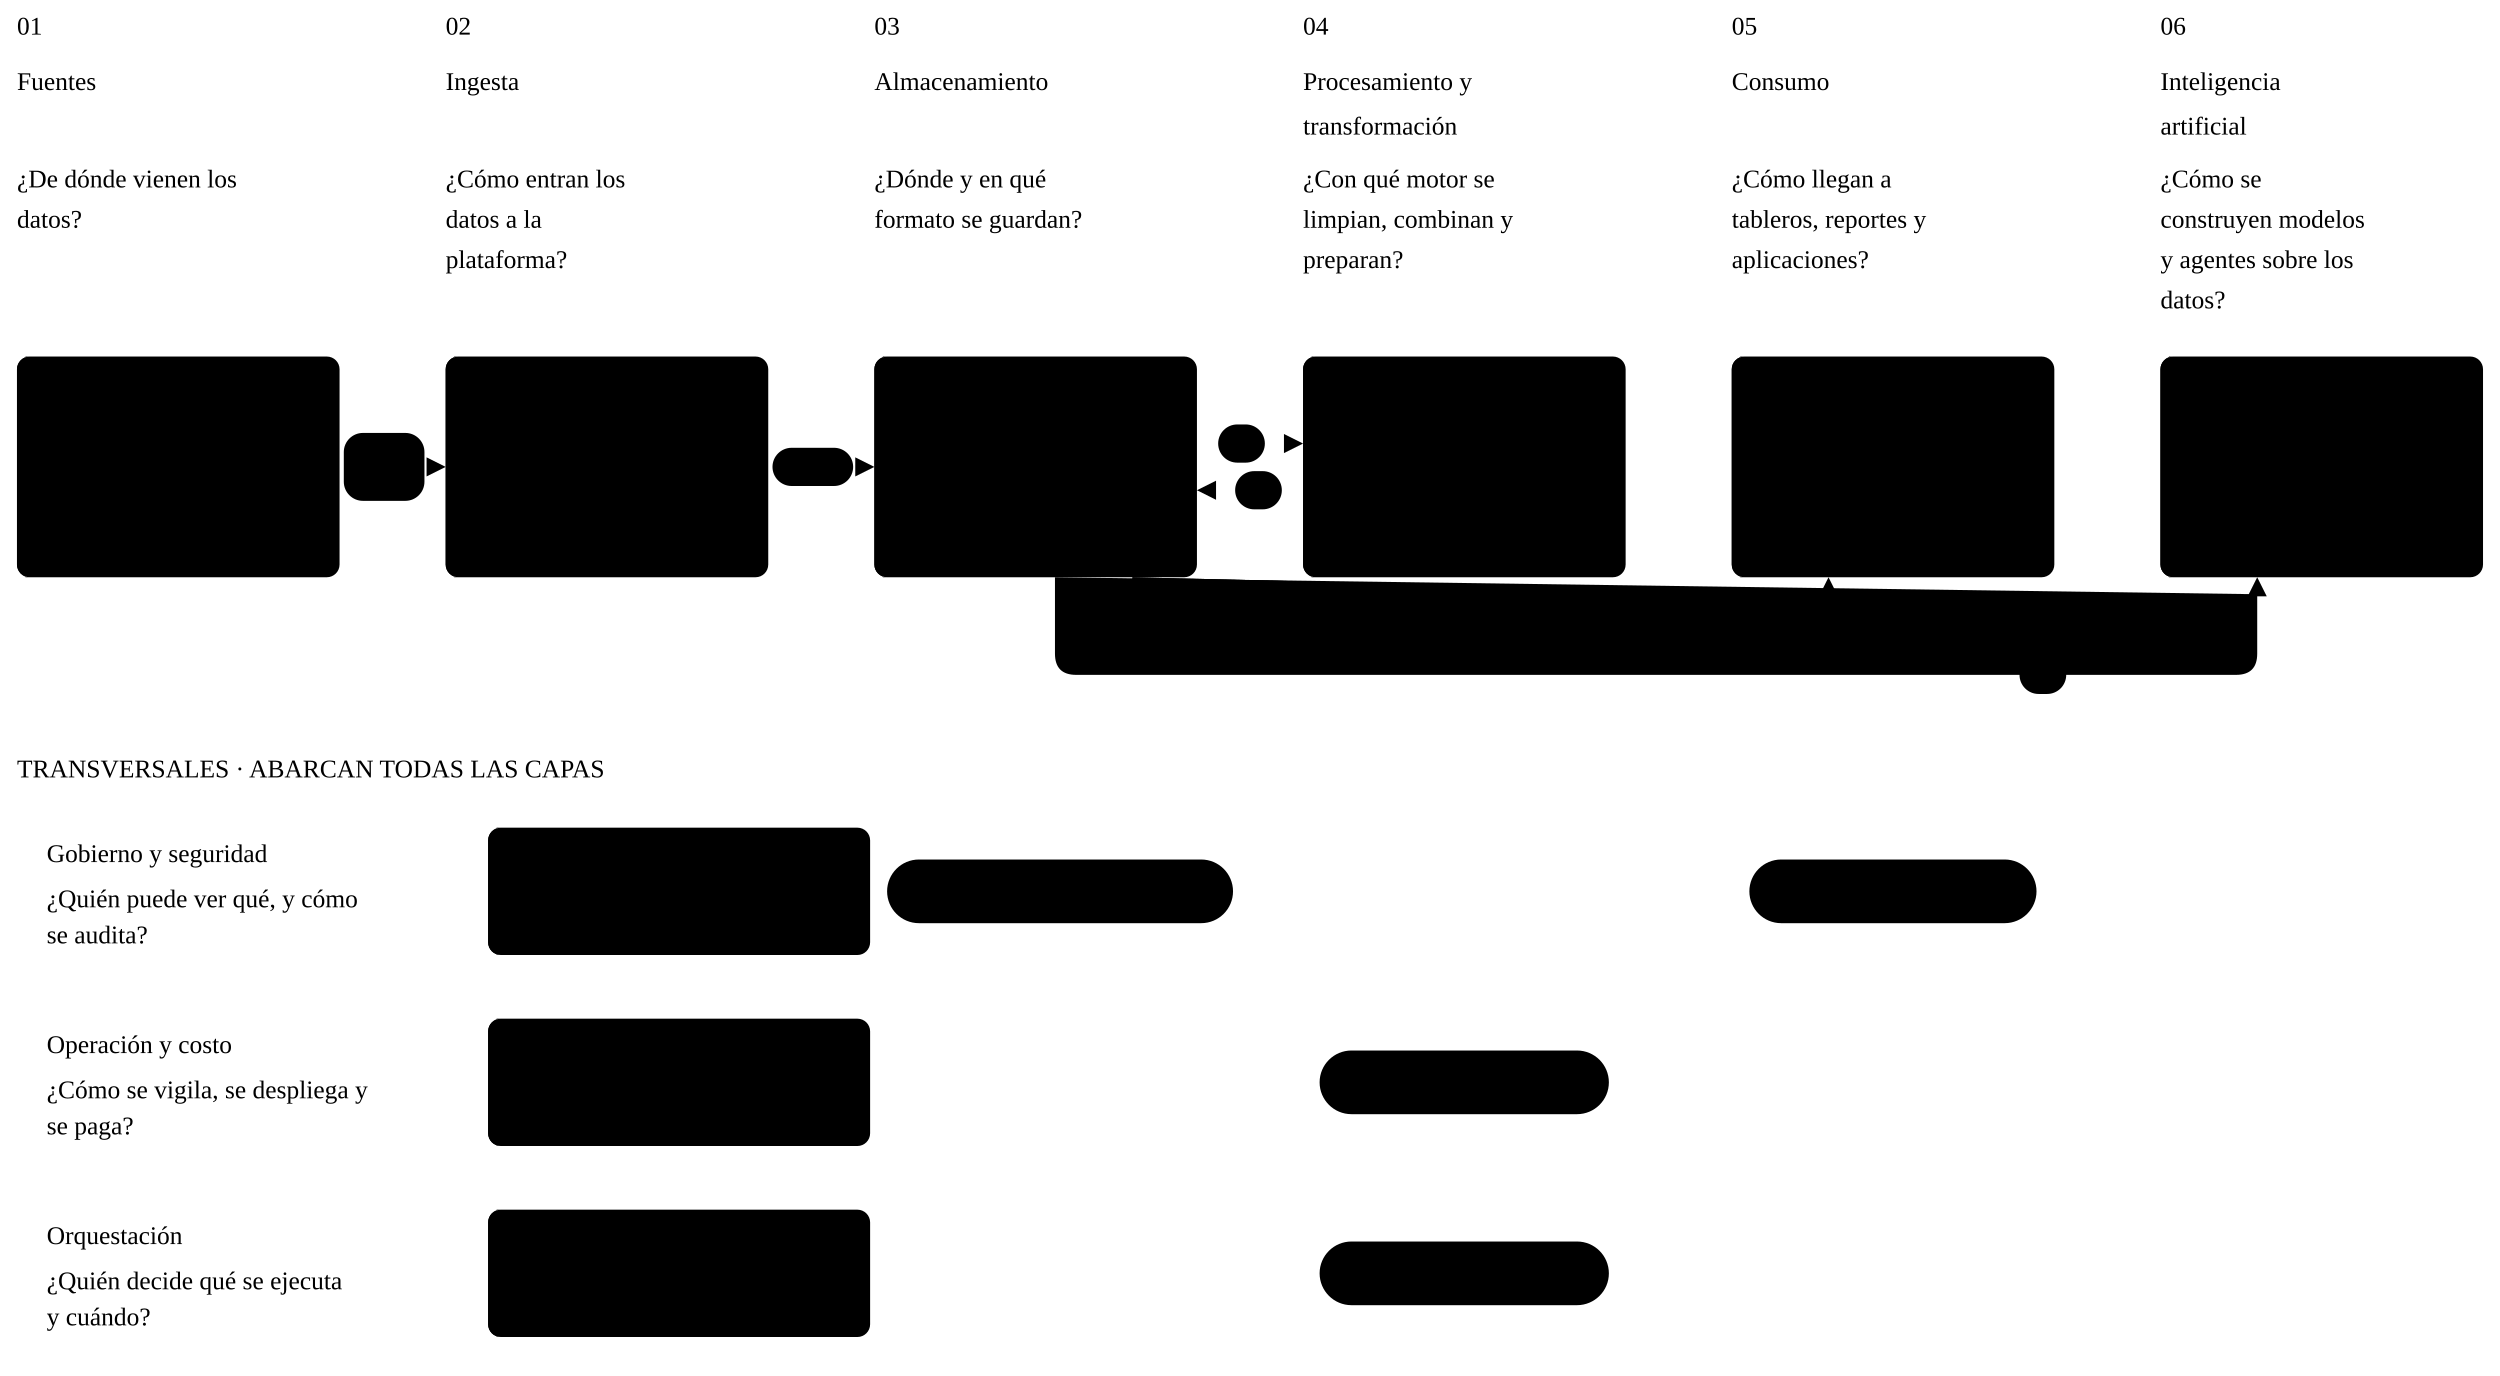
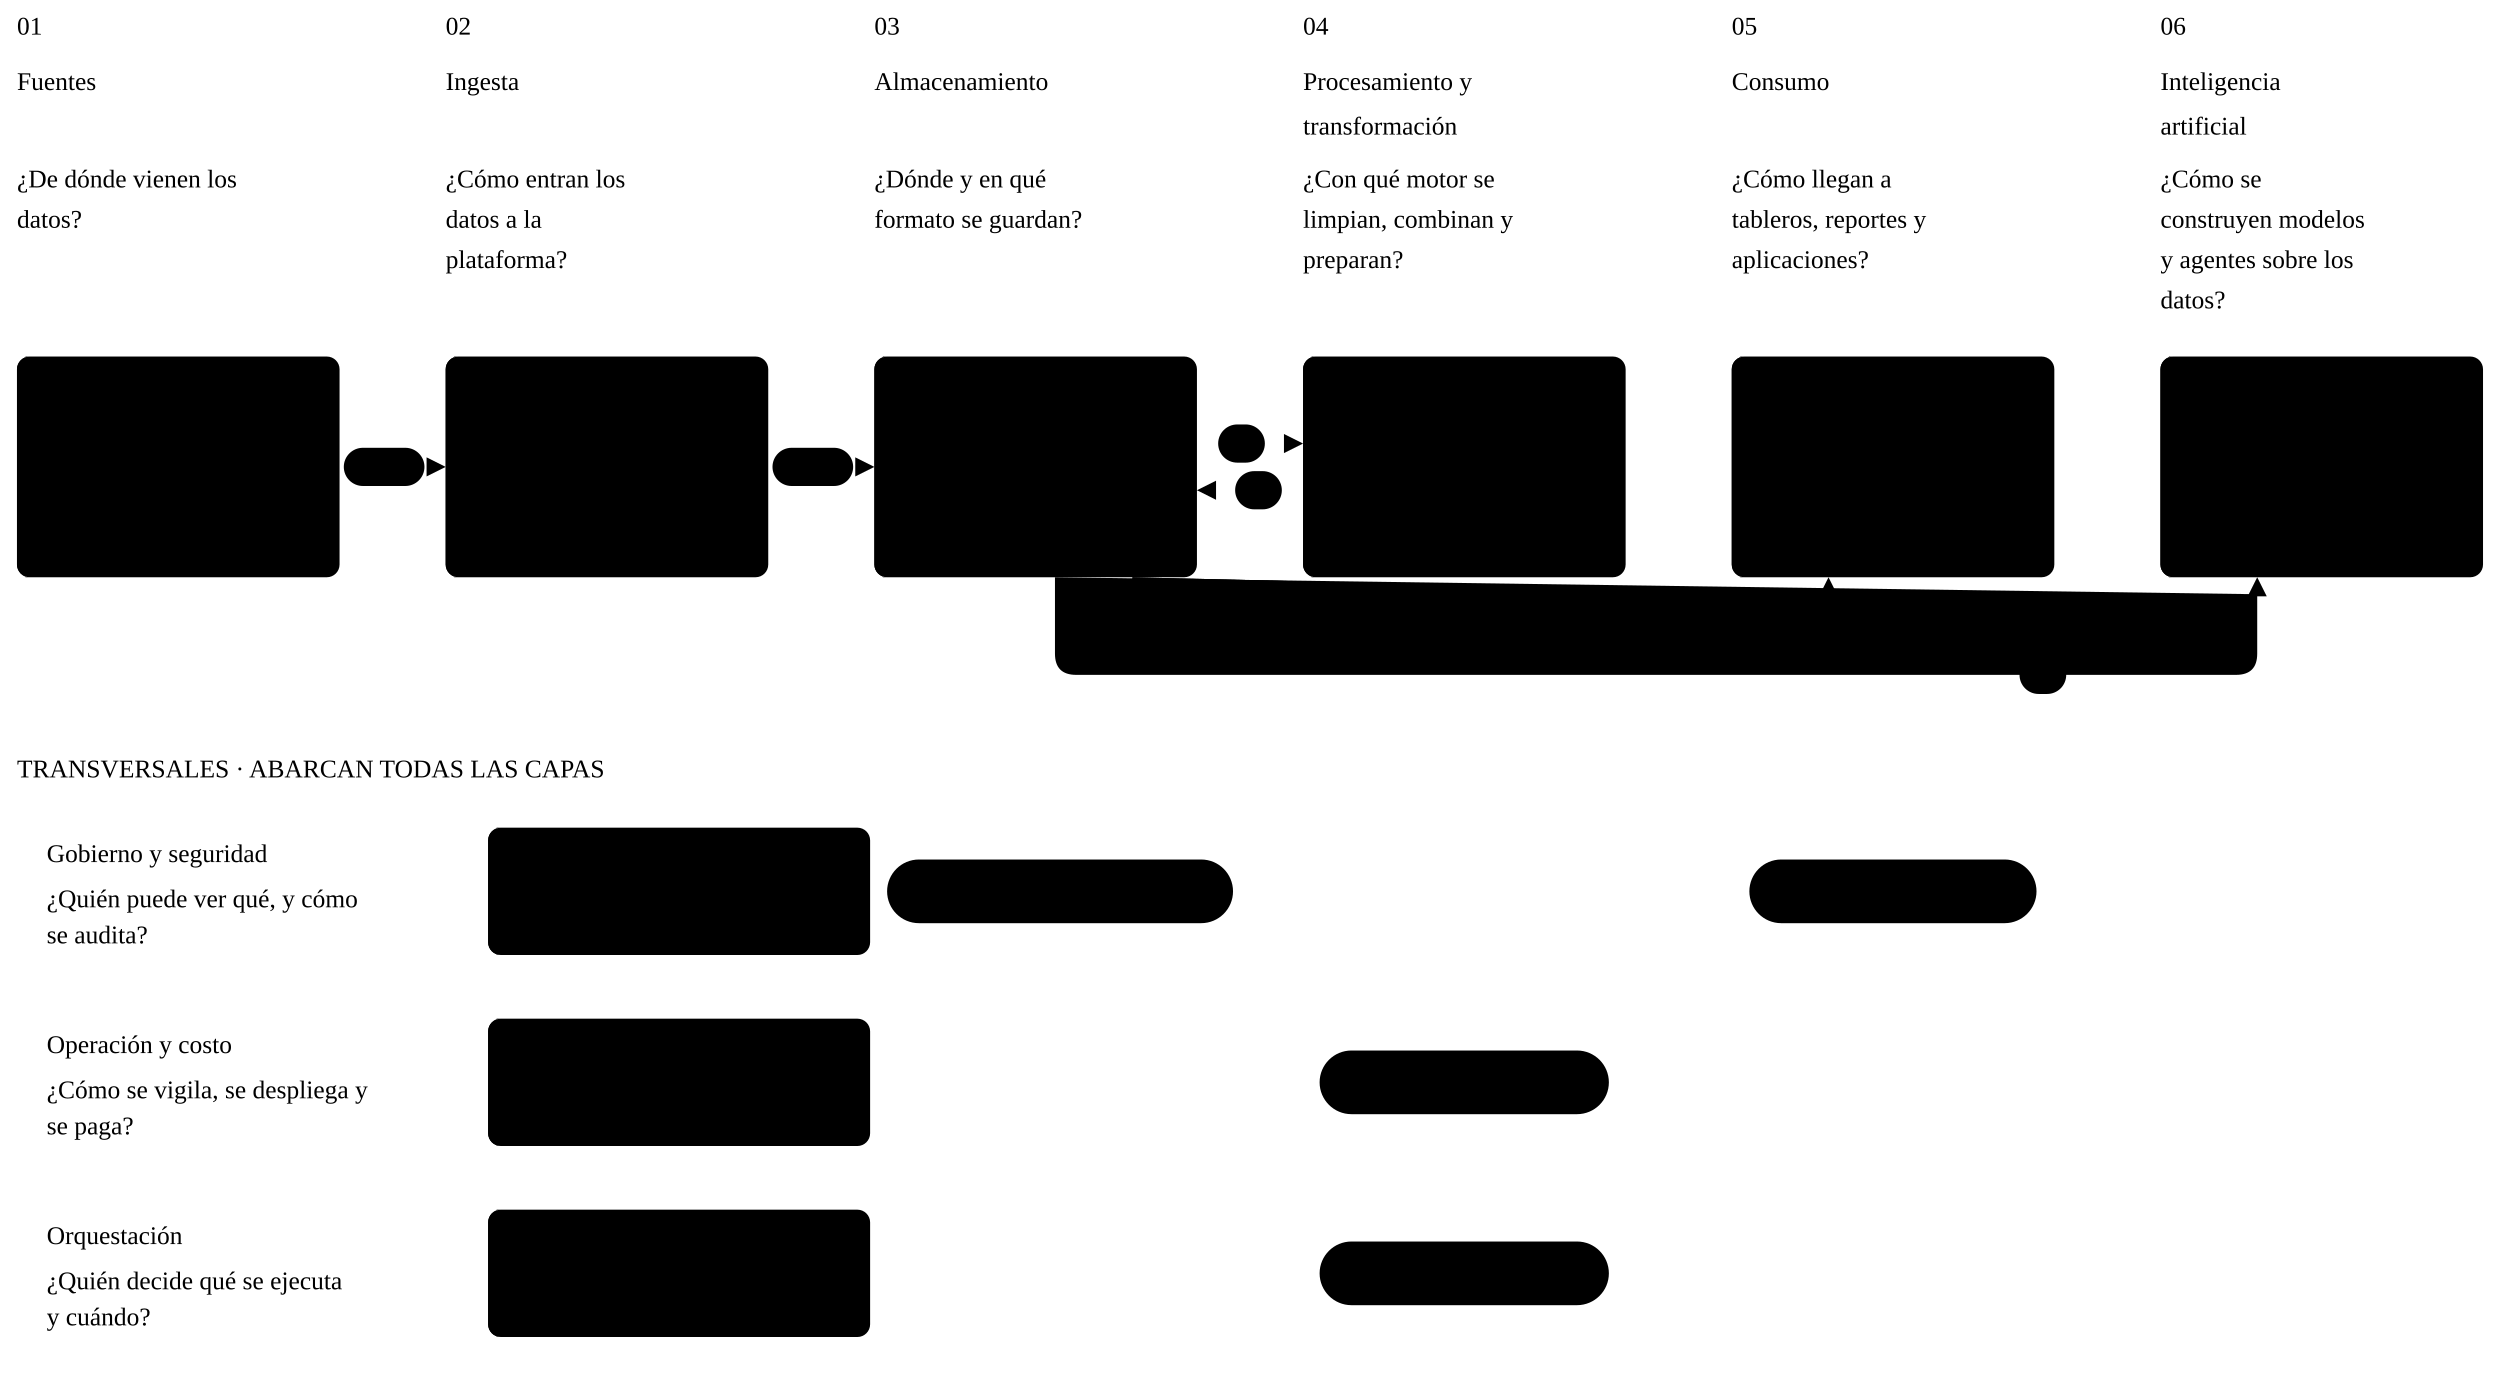
- <svg xmlns="http://www.w3.org/2000/svg" id="plataforma-ejemplo-n1-es-lienzo" class="dg-svg dg-nivel-1" lang="es" viewBox="0 0 1178 648" width="1178" height="648" role="graphics-document document" aria-labelledby="plataforma-ejemplo-n1-es-titulo" aria-describedby="plataforma-ejemplo-n1-es-desc" data-vista="nivel-1">
+ <svg xmlns="http://www.w3.org/2000/svg" id="plataforma-ejemplo-n1-es-lienzo" class="dg-svg dg-nivel1" lang="es" viewBox="0 0 1178 648" width="1178" height="648" role="graphics-document document" aria-labelledby="plataforma-ejemplo-n1-es-titulo" aria-describedby="plataforma-ejemplo-n1-es-desc" data-vista="nivel1">
  <defs>
    <path id="plataforma-ejemplo-n1-es-g-triangulo" d="M0,-7.5 L7.5,6 L-7.5,6 Z" fill="currentColor" />
    <path id="plataforma-ejemplo-n1-es-g-cuadrado" d="M-6.5,-6.5 H6.5 V6.5 H-6.5 Z" fill="currentColor" />
    <path id="plataforma-ejemplo-n1-es-g-rombo" d="M0,-8 L8,0 L0,8 L-8,0 Z" fill="currentColor" />
    <path id="plataforma-ejemplo-n1-es-g-escudo" d="M0,-7.5 L6.5,-5 V0 C6.5,4 3.5,6.3 0,7.8 C-3.5,6.3 -6.5,4 -6.5,0 V-5 Z" fill="currentColor" />
    <path id="plataforma-ejemplo-n1-es-g-circulo" d="M0,-7 A7,7 0 1 1 0,7 A7,7 0 1 1 0,-7 Z" fill="currentColor" />
    <path id="plataforma-ejemplo-n1-es-g-estrella" d="M0.0,-8.2 L2.1,-2.8 L7.8,-2.5 L3.3,1.1 L4.8,6.6 L0.0,3.5 L-4.8,6.6 L-3.3,1.1 L-7.8,-2.5 L-2.1,-2.8 Z" fill="currentColor" />
    <path id="plataforma-ejemplo-n1-es-g-anillo" d="M0,-6 A6,6 0 1 1 0,6 A6,6 0 1 1 0,-6 Z" fill="none" stroke="currentColor" stroke-width="2.6" />
    <path id="plataforma-ejemplo-n1-es-g-barras" d="M-7.5,2 H-4 V7.5 H-7.5 Z M-1.75,-2.5 H1.75 V7.5 H-1.75 Z M4,-7.5 H7.5 V7.5 H4 Z" fill="currentColor" />
    <path id="plataforma-ejemplo-n1-es-m-cuadros" d="M-5.5,-2.5 H-1.5 V1.5 H-5.5 Z M1.5,-2.5 H5.5 V1.5 H1.5 Z M-5.5,3.5 H5.5" fill="currentColor" stroke="currentColor" stroke-width="1.2" />
    <path id="plataforma-ejemplo-n1-es-m-onda" d="M-6,0 C-4.5,-4.5 -1.5,-4.5 0,0 S4.5,4.5 6,0" fill="none" stroke="currentColor" stroke-width="1.6" stroke-linecap="round" stroke-linejoin="round" />
    <path id="plataforma-ejemplo-n1-es-m-ida-y-vuelta" d="M-5.5,-2.5 H4 M1.5,-5 L4.5,-2.5 L1.5,0 M5.5,2.5 H-4 M-1.5,0 L-4.5,2.5 L-1.5,5" fill="none" stroke="currentColor" stroke-width="1.6" stroke-linecap="round" stroke-linejoin="round" />
    <path id="plataforma-ejemplo-n1-es-m-enlace" d="M-1.2,-3 H-3.5 A3,3 0 0 0 -3.5,3 H-1.2 M1.2,-3 H3.5 A3,3 0 0 1 3.5,3 H1.2 M-2.5,0 H2.5" fill="none" stroke="currentColor" stroke-width="1.6" stroke-linecap="round" stroke-linejoin="round" />
    <path id="plataforma-ejemplo-n1-es-k-vigente" d="M-4.5,0.5 L-1.5,3.5 L4.5,-3.5" fill="none" stroke="currentColor" stroke-width="1.8" stroke-linecap="round" stroke-linejoin="round" />
    <path id="plataforma-ejemplo-n1-es-k-revisar" d="M0,-6.6 L6.8,5 H-6.8 Z M0,-2.3 V0.8 M0,3.05 V3.15" fill="none" stroke="currentColor" stroke-width="1.6" stroke-linecap="round" stroke-linejoin="round" />
    <path id="plataforma-ejemplo-n1-es-k-vencido" d="M-3.8,-3.8 L3.8,3.8 M3.8,-3.8 L-3.8,3.8" fill="none" stroke="currentColor" stroke-width="1.8" stroke-linecap="round" stroke-linejoin="round" />
-     <path id="plataforma-ejemplo-n1-es-k-envia" d="M0,5 V-4 M-3.5,-1 L0,-4.5 L3.5,-1" fill="none" stroke="currentColor" stroke-width="1.8" stroke-linecap="round" stroke-linejoin="round" />
-     <path id="plataforma-ejemplo-n1-es-k-recibe" d="M0,-5 V4 M-3.5,1 L0,4.5 L3.5,1" fill="none" stroke="currentColor" stroke-width="1.8" stroke-linecap="round" stroke-linejoin="round" />
+     <path id="plataforma-ejemplo-n1-es-k-envia" d="M-5,0 H4 M1,-3.5 L4.5,0 L1,3.5" fill="none" stroke="currentColor" stroke-width="1.8" stroke-linecap="round" stroke-linejoin="round" />
+     <path id="plataforma-ejemplo-n1-es-k-recibe" d="M5,0 H-4 M-1,-3.5 L-4.5,0 L-1,3.5" fill="none" stroke="currentColor" stroke-width="1.8" stroke-linecap="round" stroke-linejoin="round" />
    <path id="plataforma-ejemplo-n1-es-k-doc" d="M-4,-5.5 H2 L4.5,-3 V5.5 H-4 Z M-1.5,-1 H2 M-1.5,2 H2" fill="none" stroke="currentColor" stroke-width="1.3" stroke-linecap="round" stroke-linejoin="round" />
    <path id="plataforma-ejemplo-n1-es-k-rama" d="M-5,-3 H5 M-5,3 H5 M1.5,-6 L5,-3 L1.5,0 M1.5,0 L5,3 L1.5,6" fill="none" stroke="currentColor" stroke-width="1.6" stroke-linecap="round" stroke-linejoin="round" />
  </defs>
  <g class="dg-guias" aria-hidden="true" data-dueno="canales">
    <path class="dg-guia" d="M185,0 V340" />
    <path class="dg-guia" d="M387,0 V340" />
    <path class="dg-guia" d="M589,0 V340" />
    <path class="dg-guia" d="M791,0 V340" />
    <path class="dg-guia" d="M993,0 V340" />
  </g>
  <g id="plataforma-ejemplo-n1-es-b-fuentes" role="group" aria-label="Fuentes: ¿De dónde vienen los datos?" data-dueno="fuentes">
    <text class="dg-t-num">
      <tspan x="8" y="16.3">01</tspan>
    </text>
    <text class="dg-t-banda">
      <tspan x="8" y="42.4">Fuentes</tspan>
    </text>
    <text class="dg-t-pregunta">
      <tspan x="8" y="88.3">¿De dónde vienen los</tspan>
      <tspan x="8" y="107.3">datos?</tspan>
    </text>
  </g>
  <g id="plataforma-ejemplo-n1-es-b-ingesta" role="group" aria-label="Ingesta: ¿Cómo entran los datos a la plataforma?" data-dueno="ingesta">
    <text class="dg-t-num">
      <tspan x="210" y="16.3">02</tspan>
    </text>
    <text class="dg-t-banda">
      <tspan x="210" y="42.4">Ingesta</tspan>
    </text>
    <text class="dg-t-pregunta">
      <tspan x="210" y="88.3">¿Cómo entran los</tspan>
      <tspan x="210" y="107.3">datos a la</tspan>
      <tspan x="210" y="126.3">plataforma?</tspan>
    </text>
  </g>
  <g id="plataforma-ejemplo-n1-es-b-almacenamiento" role="group" aria-label="Almacenamiento: ¿Dónde y en qué formato se guardan?" data-dueno="almacenamiento">
    <text class="dg-t-num">
      <tspan x="412" y="16.3">03</tspan>
    </text>
    <text class="dg-t-banda">
      <tspan x="412" y="42.4">Almacenamiento</tspan>
    </text>
    <text class="dg-t-pregunta">
      <tspan x="412" y="88.3">¿Dónde y en qué</tspan>
      <tspan x="412" y="107.3">formato se guardan?</tspan>
    </text>
  </g>
  <g id="plataforma-ejemplo-n1-es-b-procesamiento" role="group" aria-label="Procesamiento y transformación: ¿Con qué motor se limpian, combinan y preparan?" data-dueno="procesamiento">
    <text class="dg-t-num">
      <tspan x="614" y="16.3">04</tspan>
    </text>
    <text class="dg-t-banda">
      <tspan x="614" y="42.4">Procesamiento y</tspan>
      <tspan x="614" y="63.4">transformación</tspan>
    </text>
    <text class="dg-t-pregunta">
      <tspan x="614" y="88.3">¿Con qué motor se</tspan>
      <tspan x="614" y="107.3">limpian, combinan y</tspan>
      <tspan x="614" y="126.3">preparan?</tspan>
    </text>
  </g>
  <g id="plataforma-ejemplo-n1-es-b-consumo" role="group" aria-label="Consumo: ¿Cómo llegan a tableros, reportes y aplicaciones?" data-dueno="consumo">
    <text class="dg-t-num">
      <tspan x="816" y="16.3">05</tspan>
    </text>
    <text class="dg-t-banda">
      <tspan x="816" y="42.4">Consumo</tspan>
    </text>
    <text class="dg-t-pregunta">
      <tspan x="816" y="88.3">¿Cómo llegan a</tspan>
      <tspan x="816" y="107.3">tableros, reportes y</tspan>
      <tspan x="816" y="126.3">aplicaciones?</tspan>
    </text>
  </g>
  <g id="plataforma-ejemplo-n1-es-b-ia" role="group" aria-label="Inteligencia artificial: ¿Cómo se construyen modelos y agentes sobre los datos?" data-dueno="ia">
    <text class="dg-t-num">
      <tspan x="1018" y="16.3">06</tspan>
    </text>
    <text class="dg-t-banda">
      <tspan x="1018" y="42.4">Inteligencia</tspan>
      <tspan x="1018" y="63.4">artificial</tspan>
    </text>
    <text class="dg-t-pregunta">
      <tspan x="1018" y="88.3">¿Cómo se</tspan>
      <tspan x="1018" y="107.3">construyen modelos</tspan>
      <tspan x="1018" y="126.3">y agentes sobre los</tspan>
      <tspan x="1018" y="145.3">datos?</tspan>
    </text>
  </g>
  <g id="plataforma-ejemplo-n1-es-e-origen" class="dg-elem" role="graphics-symbol img" tabindex="0" aria-label="Sistemas de origen. Donde nacen los datos del negocio. Componentes: Sistema de admisiones." data-dueno="origen" data-nodos="sistema-admisiones">
    <rect class="dg-card" data-caja="" x="8" y="168" width="152" height="104" rx="6" />
    <path class="dg-f-tipo-7" d="M14,168 H12 V272 H14 A6,6 0 0 1 8,266 V174 A6,6 0 0 1 14,168 Z" />
    <use class="dg-c-tipo-7" href="#plataforma-ejemplo-n1-es-g-anillo" x="31" y="190.9" />
    <text class="dg-t-nombre">
      <tspan x="46" y="196.5">Sistemas de</tspan>
      <tspan x="46" y="216.5">origen</tspan>
    </text>
    <text class="dg-t-meta">
      <tspan x="26" y="253.5">1 componente</tspan>
    </text>
  </g>
  <g id="plataforma-ejemplo-n1-es-e-entrada" class="dg-elem" role="graphics-symbol img" tabindex="0" aria-label="Entrada de datos. Trae los datos a la plataforma, en tandas o a medida que cambian. Componentes: Conector de bases relacionales, Captura de cambios." data-dueno="entrada" data-nodos="conector-relacional captura-cambios">
    <rect class="dg-card" data-caja="" x="210" y="168" width="152" height="104" rx="6" />
    <path class="dg-f-tipo-1" d="M216,168 H214 V272 H216 A6,6 0 0 1 210,266 V174 A6,6 0 0 1 216,168 Z" />
    <use class="dg-c-tipo-1" href="#plataforma-ejemplo-n1-es-g-triangulo" x="233" y="190.9" />
    <text class="dg-t-nombre">
      <tspan x="248" y="196.5">Entrada de</tspan>
      <tspan x="248" y="216.5">datos</tspan>
    </text>
    <text class="dg-t-meta">
      <tspan x="228" y="253.5">2 componentes</tspan>
    </text>
  </g>
  <g id="plataforma-ejemplo-n1-es-e-almacen" class="dg-elem" role="graphics-symbol img" tabindex="0" aria-label="Almacén central. Guarda todos los datos en un formato que otras herramientas pueden leer. Componentes: Zona de datos crudos, Tablas limpias en formato abierto." data-dueno="almacen" data-nodos="capa-cruda almacen-tablas-abiertas">
    <rect class="dg-card" data-caja="" x="412" y="168" width="152" height="104" rx="6" />
    <path class="dg-f-tipo-2" d="M418,168 H416 V272 H418 A6,6 0 0 1 412,266 V174 A6,6 0 0 1 418,168 Z" />
    <use class="dg-c-tipo-2" href="#plataforma-ejemplo-n1-es-g-cuadrado" x="435" y="190.9" />
    <text class="dg-t-nombre">
      <tspan x="450" y="196.5">Almacén</tspan>
      <tspan x="450" y="216.5">central</tspan>
    </text>
    <text class="dg-t-meta">
      <tspan x="430" y="253.5">2 componentes</tspan>
    </text>
  </g>
  <g id="plataforma-ejemplo-n1-es-e-preparacion" class="dg-elem" role="graphics-symbol img" tabindex="0" aria-label="Preparación. Limpia y combina los datos para que sirvan. Componentes: Motor de transformación, Canalizaciones declarativas." data-dueno="preparacion" data-nodos="motor-transformacion canalizacion-declarativa">
    <rect class="dg-card" data-caja="" x="614" y="168" width="152" height="104" rx="6" />
    <path class="dg-f-tipo-3" d="M620,168 H618 V272 H620 A6,6 0 0 1 614,266 V174 A6,6 0 0 1 620,168 Z" />
    <use class="dg-c-tipo-3" href="#plataforma-ejemplo-n1-es-g-rombo" x="637" y="190.9" />
    <text class="dg-t-nombre">
      <tspan x="652" y="196.5">Preparación</tspan>
    </text>
    <text class="dg-t-meta">
      <tspan x="632" y="253.5">2 componentes</tspan>
    </text>
  </g>
  <g id="plataforma-ejemplo-n1-es-e-consumo-bi" class="dg-elem" role="graphics-symbol img" tabindex="0" aria-label="Tableros. Convierte los datos en indicadores que la gente consulta. Componentes: Modelo semántico, Tablero de ocupación." data-dueno="consumo-bi" data-nodos="modelo-semantico tablero">
    <rect class="dg-card" data-caja="" x="816" y="168" width="152" height="104" rx="6" />
    <path class="dg-f-tipo-5" d="M822,168 H820 V272 H822 A6,6 0 0 1 816,266 V174 A6,6 0 0 1 822,168 Z" />
    <use class="dg-c-tipo-5" href="#plataforma-ejemplo-n1-es-g-circulo" x="839" y="190.9" />
    <text class="dg-t-nombre">
      <tspan x="854" y="196.5">Tableros</tspan>
    </text>
    <text class="dg-t-meta">
      <tspan x="834" y="253.5">2 componentes</tspan>
    </text>
  </g>
  <g id="plataforma-ejemplo-n1-es-e-agentes" class="dg-elem" role="graphics-symbol img" tabindex="0" aria-label="Agentes. Responde preguntas usando los datos como contexto. Componentes: Agente de preguntas sobre datos." data-dueno="agentes" data-nodos="agente-datos">
    <rect class="dg-card" data-caja="" x="1018" y="168" width="152" height="104" rx="6" />
    <path class="dg-f-tipo-6" d="M1024,168 H1022 V272 H1024 A6,6 0 0 1 1018,266 V174 A6,6 0 0 1 1024,168 Z" />
    <use class="dg-c-tipo-6" href="#plataforma-ejemplo-n1-es-g-estrella" x="1041" y="190.9" />
    <text class="dg-t-nombre">
      <tspan x="1056" y="196.5">Agentes</tspan>
    </text>
    <g class="dg-madurez">
      <rect class="dg-madurez-caja" x="1036.5" y="225.5" width="7" height="11" rx="1.5" />
      <rect class="dg-madurez-nivel" x="1036.5" y="228.5" width="7" height="8" rx="1" />
    </g>
    <text class="dg-t-meta">
      <tspan x="1050" y="235.5">Vista previa</tspan>
      <tspan x="1050" y="253.5">pública</tspan>
    </text>
  </g>
  <g class="dg-flujo dg-haz" aria-hidden="true" data-dueno="origen.entrada">
    <path class="dg-linea" d="M160,220 L202,220" />
    <path class="dg-punta" d="M210,220 L201,224.5 L201,215.5 Z" />
  </g>
  <g class="dg-flujo dg-haz" aria-hidden="true" data-dueno="entrada.almacen">
    <path class="dg-linea" d="M362,220 L404,220" />
    <path class="dg-punta" d="M412,220 L403,224.5 L403,215.5 Z" />
  </g>
  <g class="dg-flujo dg-linea-discontinua" aria-hidden="true" data-dueno="almacen.preparacion">
    <path class="dg-linea" d="M564,209 L606,209" />
    <path class="dg-punta" d="M614,209 L605,213.5 L605,204.5 Z" />
  </g>
  <g class="dg-flujo dg-linea-discontinua" aria-hidden="true" data-dueno="preparacion.almacen">
    <path class="dg-linea" d="M614,231 L572,231" />
    <path class="dg-punta" d="M564,231 L573,226.5 L573,235.5 Z" />
  </g>
  <g class="dg-flujo dg-linea-doble" aria-hidden="true" data-dueno="almacen.consumo-bi">
    <path class="dg-linea dg-doble-ext" d="M533.6,272 L533.6,286 Q533.6,296 543.6,296 L853.6,296 Q861.6,296 861.6,288 L861.6,280" />
    <path class="dg-linea dg-doble-int" d="M533.6,272 L533.6,286 Q533.6,296 543.6,296 L853.6,296 Q861.6,296 861.6,288 L861.6,280" />
    <path class="dg-punta" d="M861.6,272 L866.1,281 L857.1,281 Z" />
  </g>
  <g class="dg-flujo dg-linea-punteada" aria-hidden="true" data-dueno="almacen.agentes">
    <path class="dg-linea" d="M497.1,272 L497.1,308 Q497.1,318 507.1,318 L1053.6,318 Q1063.6,318 1063.6,308 L1063.6,280" />
    <path class="dg-punta" d="M1063.6,272 L1068.1,281 L1059.1,281 Z" />
  </g>
  <g class="dg-etiqueta" aria-hidden="true" data-dueno="origen.entrada">
-     <rect x="162" y="204" width="38" height="32" rx="9" />
-     <use class="dg-marca" href="#plataforma-ejemplo-n1-es-m-cuadros" x="173" y="213" />
-     <use class="dg-marca" href="#plataforma-ejemplo-n1-es-m-onda" x="189" y="213" />
-     <use class="dg-marca" href="#plataforma-ejemplo-n1-es-m-ida-y-vuelta" x="173" y="227" />
-     <use class="dg-marca" href="#plataforma-ejemplo-n1-es-m-enlace" x="189" y="227" />
+     <rect x="162" y="211" width="38" height="18" rx="9" />
+     <use class="dg-marca" href="#plataforma-ejemplo-n1-es-m-cuadros" x="173" y="220" />
+     <use class="dg-marca" href="#plataforma-ejemplo-n1-es-m-onda" x="189" y="220" />
  </g>
  <g class="dg-etiqueta" aria-hidden="true" data-dueno="entrada.almacen">
    <rect x="364" y="211" width="38" height="18" rx="9" />
    <use class="dg-marca" href="#plataforma-ejemplo-n1-es-m-cuadros" x="375" y="220" />
    <use class="dg-marca" href="#plataforma-ejemplo-n1-es-m-onda" x="391" y="220" />
  </g>
  <g class="dg-etiqueta" aria-hidden="true" data-dueno="almacen.preparacion">
    <rect x="574" y="200" width="22" height="18" rx="9" />
    <use class="dg-marca" href="#plataforma-ejemplo-n1-es-m-cuadros" x="585" y="209" />
  </g>
  <g class="dg-etiqueta" aria-hidden="true" data-dueno="preparacion.almacen">
    <rect x="582" y="222" width="22" height="18" rx="9" />
    <use class="dg-marca" href="#plataforma-ejemplo-n1-es-m-cuadros" x="593" y="231" />
  </g>
  <g class="dg-etiqueta" aria-hidden="true" data-dueno="almacen.consumo-bi">
    <rect x="686.6" y="287" width="22" height="18" rx="9" />
    <use class="dg-marca" href="#plataforma-ejemplo-n1-es-m-enlace" x="697.6" y="296" />
  </g>
  <g class="dg-etiqueta" aria-hidden="true" data-dueno="almacen.agentes">
    <rect x="951.6" y="309" width="22" height="18" rx="9" />
    <use class="dg-marca" href="#plataforma-ejemplo-n1-es-m-ida-y-vuelta" x="962.6" y="318" />
  </g>
  <g class="dg-rotulo" aria-hidden="true" data-dueno="franjas">
    <text class="dg-t-num">
      <tspan x="8" y="366.3">TRANSVERSALES · ABARCAN TODAS LAS CAPAS</tspan>
    </text>
  </g>
  <g id="plataforma-ejemplo-n1-es-b-gobierno" role="group" aria-label="Gobierno y seguridad: ¿Quién puede ver qué, y cómo se audita?" data-dueno="gobierno">
    <path class="dg-franja-filete" d="M8,380 H1170" />
    <text class="dg-t-banda dg-t-banda-franja">
      <tspan x="22" y="406.2">Gobierno y seguridad</tspan>
    </text>
    <text class="dg-t-pregunta dg-t-pregunta-franja">
      <tspan x="22" y="427.5">¿Quién puede ver qué, y cómo</tspan>
      <tspan x="22" y="444.5">se audita?</tspan>
    </text>
  </g>
  <g id="plataforma-ejemplo-n1-es-e-gobierno" class="dg-elem dg-elem-compacto" role="graphics-symbol img" tabindex="0" aria-label="Gobierno. Decide quién ve qué y deja rastro de cada acceso. Componentes: Catálogo central, Filtros por fila y enmascaramiento." data-dueno="gobierno" data-nodos="catalogo-central filtros-filas">
    <rect class="dg-card" data-caja="" x="230" y="390" width="180" height="60" rx="6" />
    <path class="dg-f-tipo-4" d="M236,390 H234 V450 H236 A6,6 0 0 1 230,444 V396 A6,6 0 0 1 236,390 Z" />
    <use class="dg-c-tipo-4" href="#plataforma-ejemplo-n1-es-g-escudo" x="252" y="420" />
    <text class="dg-t-nombre dg-t-nombre-compacto">
      <tspan x="270" y="416.8">Gobierno</tspan>
    </text>
    <text class="dg-t-meta dg-t-meta-compacta">
      <tspan x="270" y="432.7">2 componentes</tspan>
    </text>
  </g>
  <g id="plataforma-ejemplo-n1-es-r-gobierno.almacen" class="dg-ref" role="graphics-symbol img" aria-label="Conecta con Almacén central, a demanda" data-dueno="gobierno.almacen">
    <rect x="418" y="405" width="163" height="30" rx="15" />
    <use class="dg-marca" href="#plataforma-ejemplo-n1-es-k-envia" x="434" y="420" />
    <use class="dg-marca" href="#plataforma-ejemplo-n1-es-m-ida-y-vuelta" x="453" y="420" />
    <text class="dg-t-ref">
      <tspan x="464" y="424.5">Almacén central</tspan>
    </text>
  </g>
  <g id="plataforma-ejemplo-n1-es-r-gobierno.consumo-bi" class="dg-ref" role="graphics-symbol img" aria-label="Conecta con Tableros, a demanda" data-dueno="gobierno.consumo-bi">
    <rect x="824.3" y="405" width="135.3" height="30" rx="15" />
    <use class="dg-marca" href="#plataforma-ejemplo-n1-es-k-envia" x="840.3" y="420" />
    <use class="dg-marca" href="#plataforma-ejemplo-n1-es-m-ida-y-vuelta" x="859.3" y="420" />
    <text class="dg-t-ref">
      <tspan x="870.3" y="424.5">Tableros</tspan>
    </text>
  </g>
  <g id="plataforma-ejemplo-n1-es-b-operacion" role="group" aria-label="Operación y costo: ¿Cómo se vigila, se despliega y se paga?" data-dueno="operacion">
    <path class="dg-franja-filete" d="M8,470 H1170" />
    <text class="dg-t-banda dg-t-banda-franja">
      <tspan x="22" y="496.2">Operación y costo</tspan>
    </text>
    <text class="dg-t-pregunta dg-t-pregunta-franja">
      <tspan x="22" y="517.5">¿Cómo se vigila, se despliega y</tspan>
      <tspan x="22" y="534.5">se paga?</tspan>
    </text>
  </g>
  <g id="plataforma-ejemplo-n1-es-e-_operacion" class="dg-elem dg-elem-compacto dg-elem-fantasma" role="graphics-symbol img" tabindex="0" aria-label="Operación y costo: Monitor de consumo." data-dueno="_operacion" data-nodos="monitor-capacidad">
    <rect class="dg-card dg-fantasma" data-caja="" x="230" y="480" width="180" height="60" rx="6" />
    <path class="dg-f-tipo-8" d="M236,480 H234 V540 H236 A6,6 0 0 1 230,534 V486 A6,6 0 0 1 236,480 Z" />
    <use class="dg-c-tipo-8" href="#plataforma-ejemplo-n1-es-g-barras" x="252" y="510" />
    <text class="dg-t-nombre dg-t-nombre-compacto">
      <tspan x="270" y="498.3">Monitor de</tspan>
      <tspan x="270" y="515.3">consumo</tspan>
    </text>
    <text class="dg-t-meta dg-t-meta-compacta">
      <tspan x="270" y="531.2">sin bloque</tspan>
    </text>
  </g>
  <g id="plataforma-ejemplo-n1-es-r-preparacion._operacion" class="dg-ref" role="graphics-symbol img" aria-label="Recibe de Preparación, continuo" data-dueno="preparacion._operacion">
    <rect x="621.8" y="495" width="136.3" height="30" rx="15" />
    <use class="dg-marca" href="#plataforma-ejemplo-n1-es-k-recibe" x="637.8" y="510" />
    <use class="dg-marca" href="#plataforma-ejemplo-n1-es-m-onda" x="656.8" y="510" />
    <text class="dg-t-ref">
      <tspan x="667.8" y="514.5">Preparación</tspan>
    </text>
  </g>
  <g id="plataforma-ejemplo-n1-es-b-orquestacion" role="group" aria-label="Orquestación: ¿Quién decide qué se ejecuta y cuándo?" data-dueno="orquestacion">
    <path class="dg-franja-filete" d="M8,560 H1170" />
    <text class="dg-t-banda dg-t-banda-franja">
      <tspan x="22" y="586.2">Orquestación</tspan>
    </text>
    <text class="dg-t-pregunta dg-t-pregunta-franja">
      <tspan x="22" y="607.5">¿Quién decide qué se ejecuta</tspan>
      <tspan x="22" y="624.5">y cuándo?</tspan>
    </text>
  </g>
  <g id="plataforma-ejemplo-n1-es-e-_orquestacion" class="dg-elem dg-elem-compacto dg-elem-fantasma" role="graphics-symbol img" tabindex="0" aria-label="Orquestación: Programador de tareas." data-dueno="_orquestacion" data-nodos="programador-tareas">
    <rect class="dg-card dg-fantasma" data-caja="" x="230" y="570" width="180" height="60" rx="6" />
    <path class="dg-f-tipo-3" d="M236,570 H234 V630 H236 A6,6 0 0 1 230,624 V576 A6,6 0 0 1 236,570 Z" />
    <use class="dg-c-tipo-3" href="#plataforma-ejemplo-n1-es-g-rombo" x="252" y="600" />
    <text class="dg-t-nombre dg-t-nombre-compacto">
      <tspan x="270" y="588.3">Programador de</tspan>
      <tspan x="270" y="605.3">tareas</tspan>
    </text>
    <text class="dg-t-meta dg-t-meta-compacta">
      <tspan x="270" y="621.2">sin bloque</tspan>
    </text>
  </g>
  <g id="plataforma-ejemplo-n1-es-r-_orquestacion.preparacion" class="dg-ref" role="graphics-symbol img" aria-label="Conecta con Preparación, a demanda" data-dueno="_orquestacion.preparacion">
    <rect x="621.8" y="585" width="136.3" height="30" rx="15" />
    <use class="dg-marca" href="#plataforma-ejemplo-n1-es-k-envia" x="637.8" y="600" />
    <use class="dg-marca" href="#plataforma-ejemplo-n1-es-m-ida-y-vuelta" x="656.8" y="600" />
    <text class="dg-t-ref">
      <tspan x="667.8" y="604.5">Preparación</tspan>
    </text>
  </g>
</svg>
